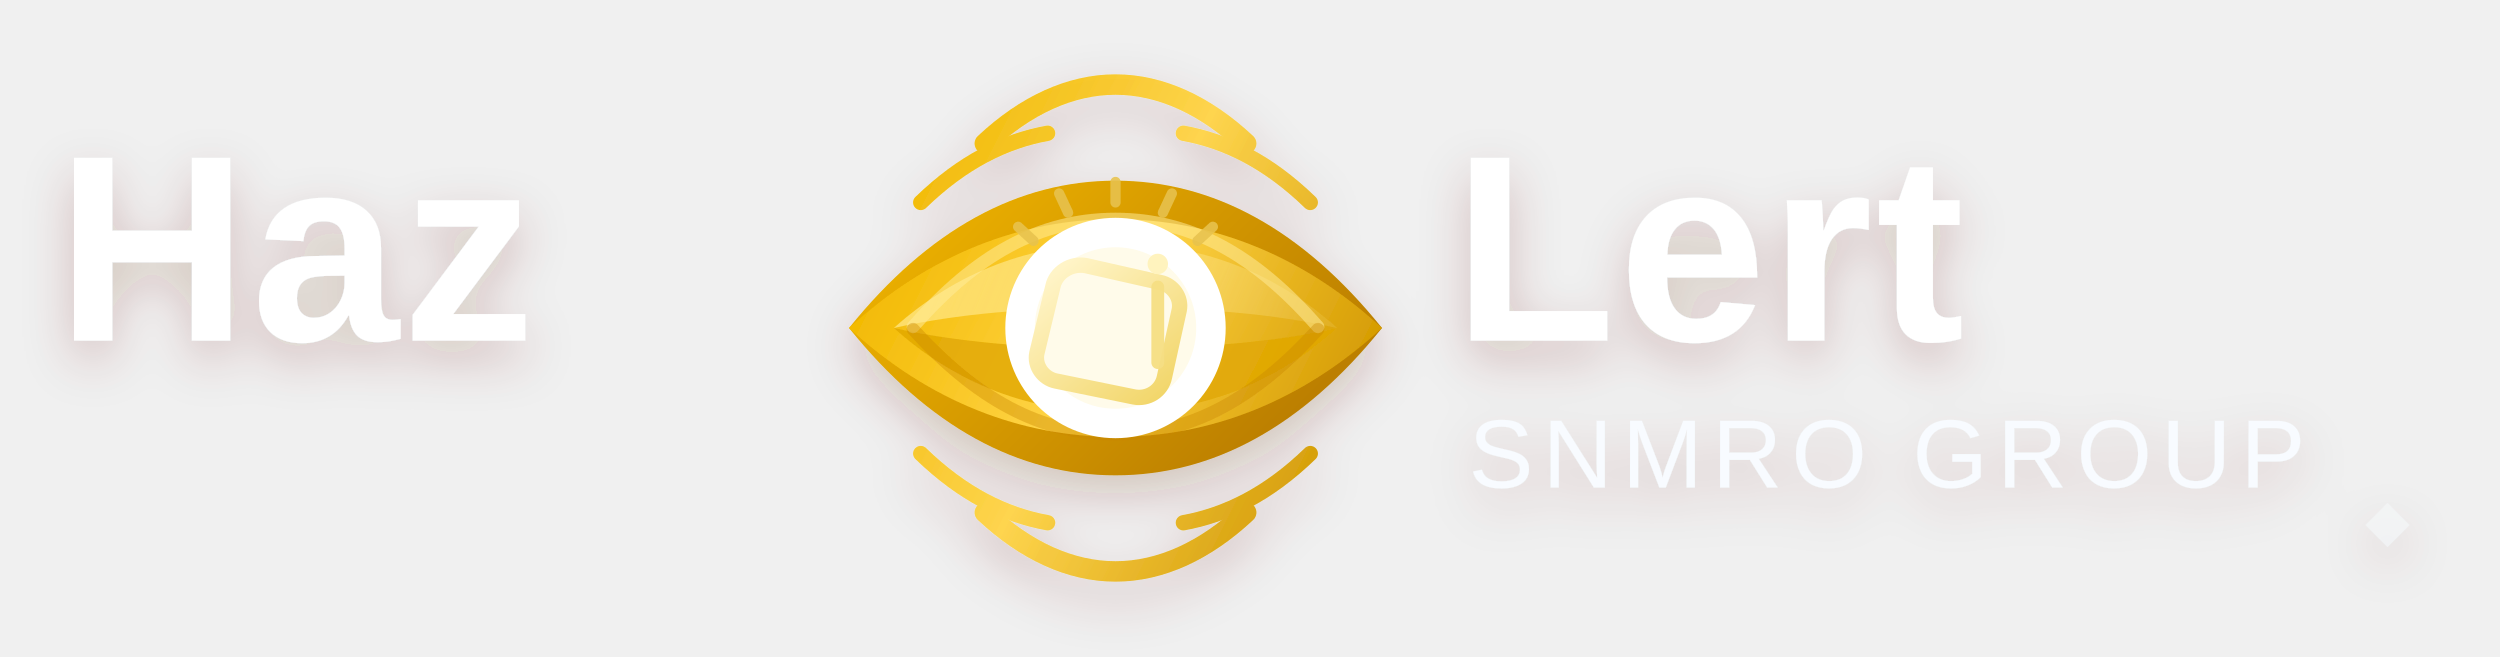
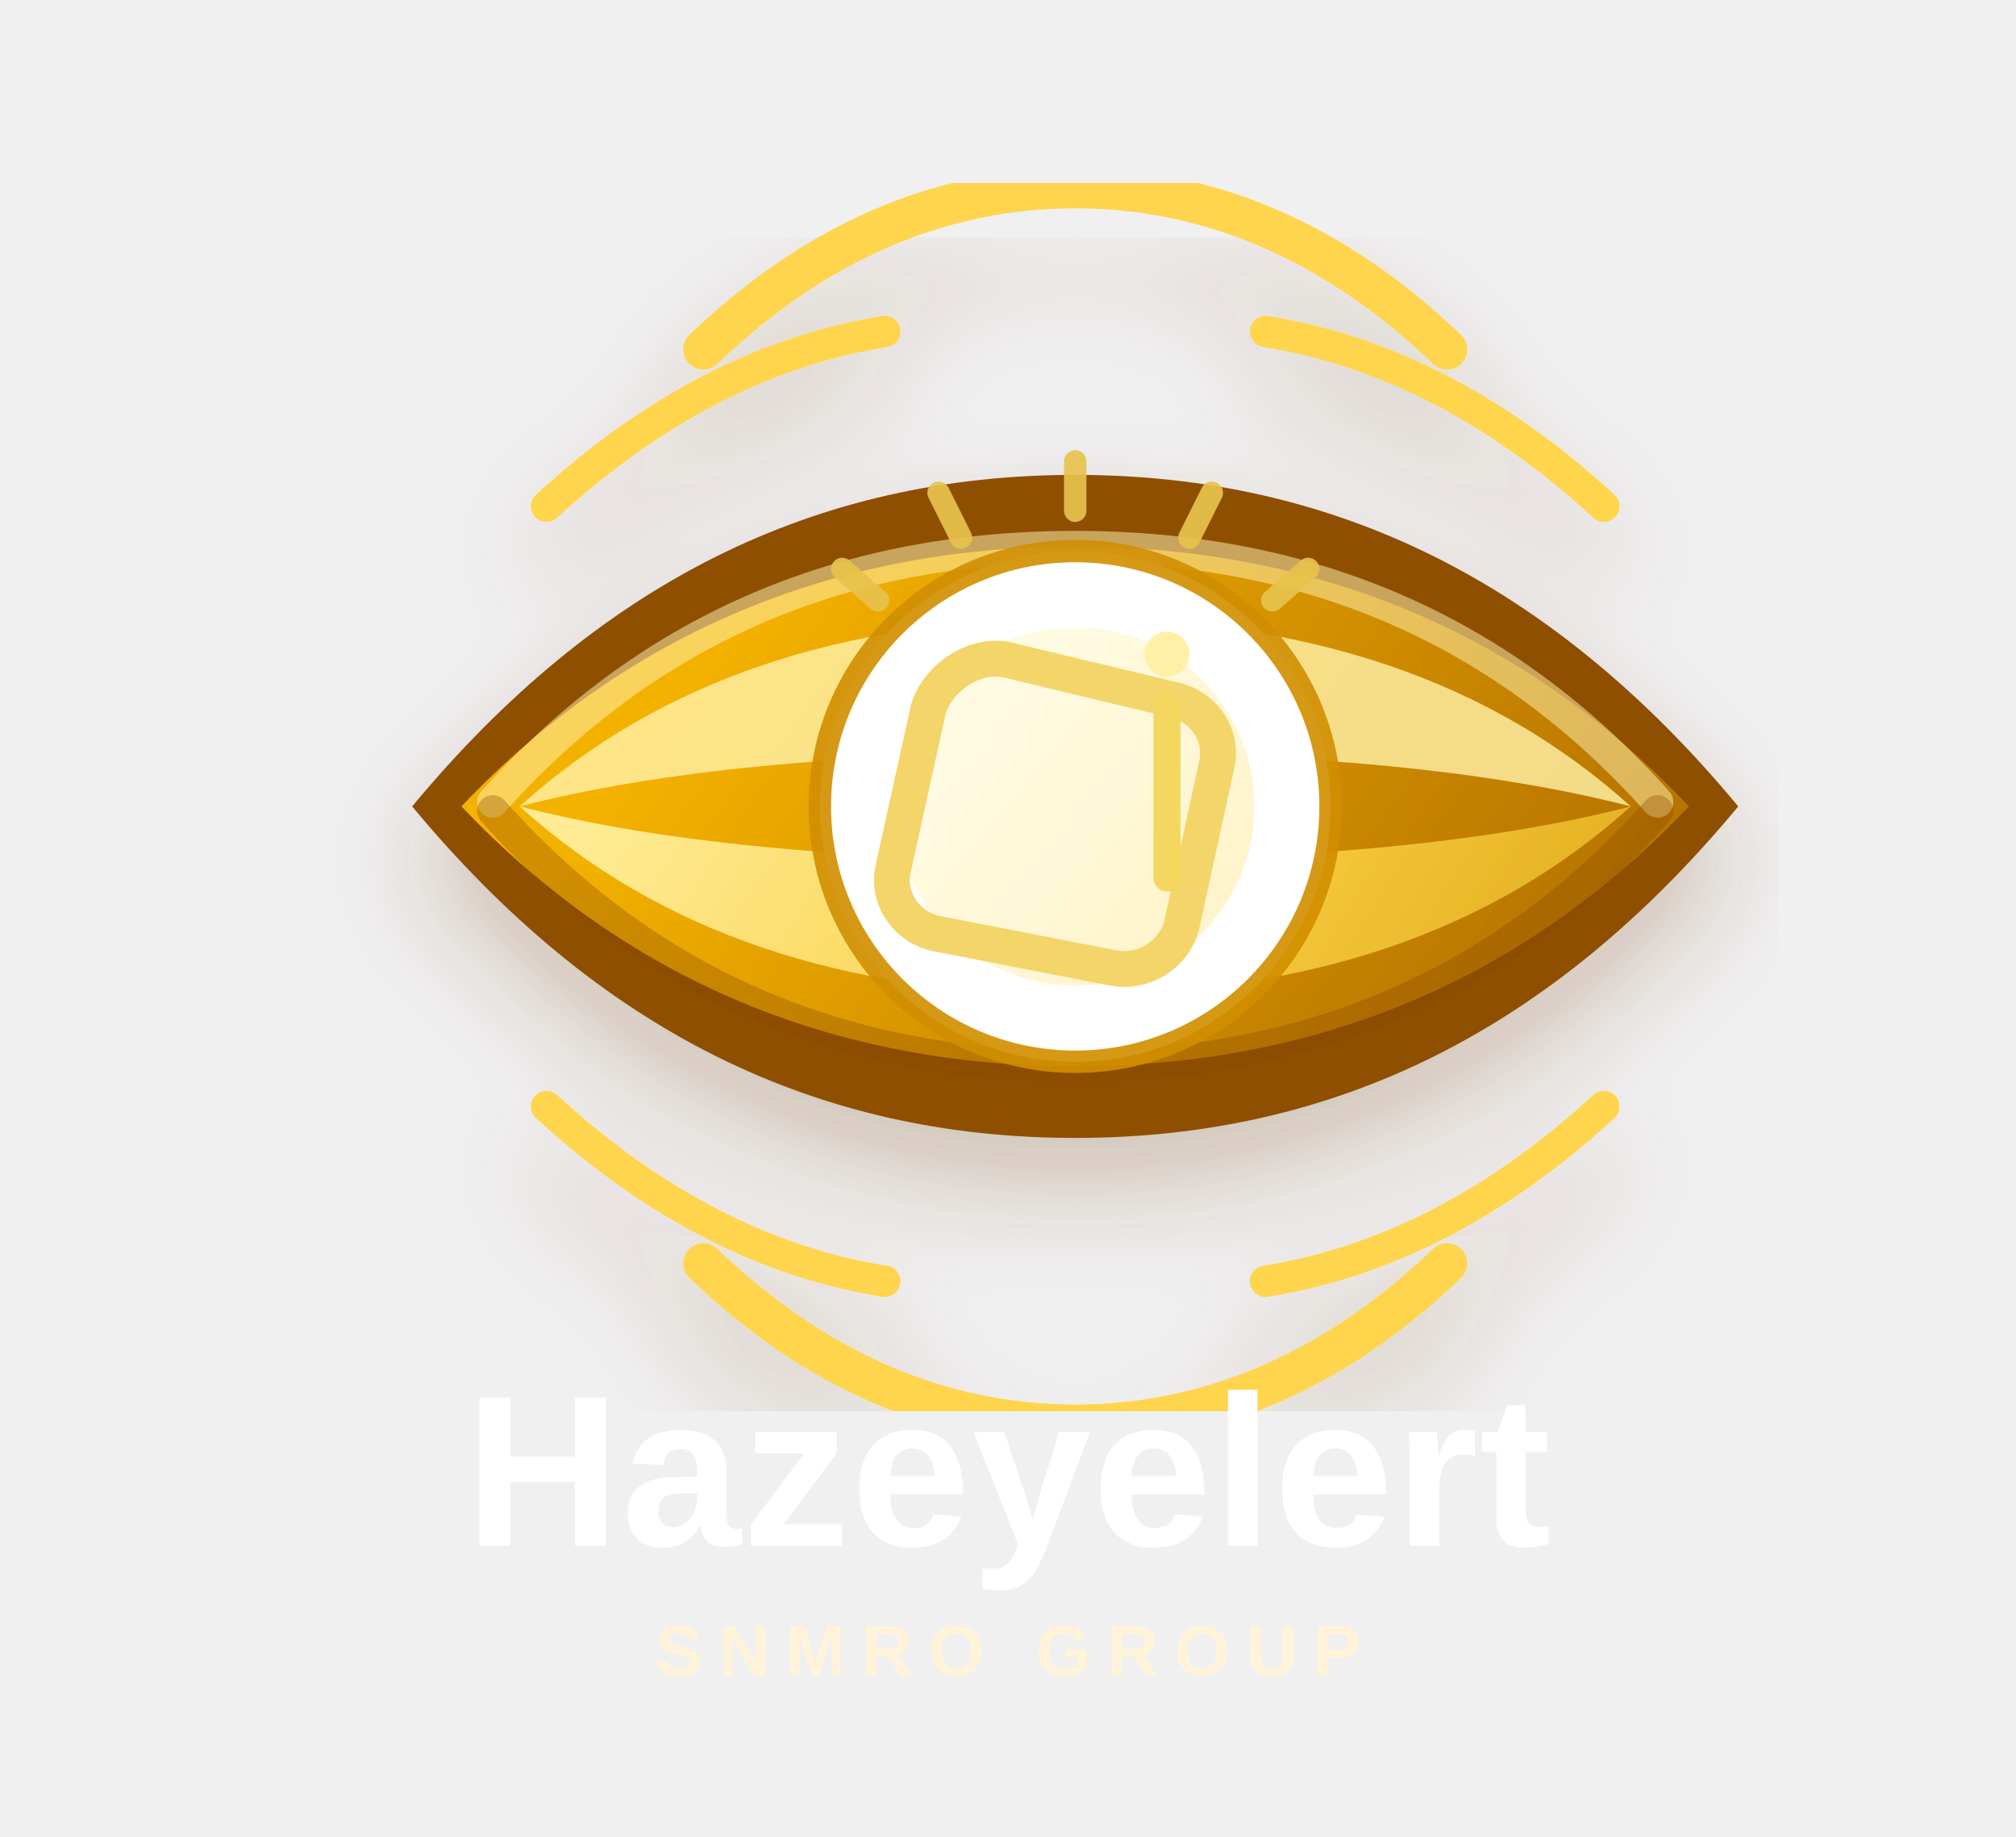
- <svg xmlns="http://www.w3.org/2000/svg" width="1600" height="420" viewBox="0 0 1600 420" fill="none" role="img" aria-label="Hazeyelert SNMRO Group startup brand">
+ <svg xmlns="http://www.w3.org/2000/svg" width="900" height="820" viewBox="0 0 900 820" fill="none" role="img" aria-label="Hazeyelert SNMRO Group startup brand">
  <defs>
-     <linearGradient id="hazGoldBody" x1="82" y1="168" x2="430" y2="344" gradientUnits="userSpaceOnUse">
-       <stop offset="0" stop-color="#F2B900" />
-       <stop offset="0.48" stop-color="#FFD447" />
-       <stop offset="1" stop-color="#D49A00" />
+     <linearGradient id="brandGoldBody" x1="208" y1="182" x2="692" y2="478" gradientUnits="userSpaceOnUse">
+       <stop offset="0" stop-color="#FFF3A8" />
+       <stop offset="0.42" stop-color="#FFD84D" />
+       <stop offset="1" stop-color="#D79A00" />
    </linearGradient>
-     <linearGradient id="hazGoldShine" x1="118" y1="196" x2="394" y2="308" gradientUnits="userSpaceOnUse">
-       <stop offset="0" stop-color="#FFE784" stop-opacity="0.94" />
-       <stop offset="1" stop-color="#FFF1B0" stop-opacity="0.16" />
+     <linearGradient id="brandGoldDeep" x1="224" y1="176" x2="676" y2="500" gradientUnits="userSpaceOnUse">
+       <stop offset="0" stop-color="#F4B200" />
+       <stop offset="1" stop-color="#9F5B00" />
    </linearGradient>
-     <linearGradient id="hazGoldDeep" x1="145" y1="146" x2="372" y2="374" gradientUnits="userSpaceOnUse">
-       <stop offset="0" stop-color="#E9AE00" />
-       <stop offset="1" stop-color="#B97C00" />
+     <linearGradient id="brandInnerGlow" x1="332" y1="236" x2="582" y2="444" gradientUnits="userSpaceOnUse">
+       <stop offset="0" stop-color="#FFFBE1" />
+       <stop offset="1" stop-color="#FFE8A5" />
    </linearGradient>
-     <linearGradient id="hazSignal" x1="214" y1="208" x2="306" y2="298" gradientUnits="userSpaceOnUse">
-       <stop offset="0" stop-color="#FFF4C7" />
-       <stop offset="1" stop-color="#F2D66A" />
-     </linearGradient>
-     <filter id="hazSoftShadow" x="0" y="0" width="1600" height="420" filterUnits="userSpaceOnUse" color-interpolation-filters="sRGB">
-       <feDropShadow dx="0" dy="12" stdDeviation="16" flood-color="#6A2805" flood-opacity="0.22" />
+     <filter id="brandShadow" x="106" y="82" width="688" height="548" filterUnits="userSpaceOnUse" color-interpolation-filters="sRGB">
+       <feDropShadow dx="0" dy="24" stdDeviation="24" flood-color="#73310C" flood-opacity="0.24" />
    </filter>
  </defs>
-   <g filter="url(#hazSoftShadow)">
-     <text x="36" y="218" fill="#FFFFFF" font-family="Segoe UI, Arial, sans-serif" font-size="170" font-weight="700" letter-spacing="2">Haz</text>
-     <g transform="translate(504 0) scale(0.82)">
-       <g fill="none" stroke="url(#hazGoldBody)" stroke-linecap="round" opacity="0.95">
-         <path d="M154 112C186 82 221 66 256 66C291 66 326 82 358 112" stroke-width="16" />
-         <path d="M104 158C137 126 170 110 203 104" stroke-width="12" />
-         <path d="M408 158C375 126 342 110 309 104" stroke-width="12" />
-         <path d="M154 400C186 430 221 446 256 446C291 446 326 430 358 400" stroke-width="16" />
-         <path d="M104 354C137 386 170 402 203 408" stroke-width="12" />
-         <path d="M408 354C375 386 342 402 309 408" stroke-width="12" />
+   <g filter="url(#brandShadow)">
+     <g transform="translate(150 30)">
+       <g fill="none" stroke="#FFD44A" stroke-linecap="round" opacity="0.98">
+         <path d="M164 126C214 78 270 54 330 54C390 54 446 78 496 126" stroke-width="18" />
+         <path d="M94 196C144 150 195 126 245 118" stroke-width="14" />
+         <path d="M566 196C516 150 465 126 415 118" stroke-width="14" />
+         <path d="M164 534C214 582 270 606 330 606C390 606 446 582 496 534" stroke-width="18" />
+         <path d="M94 464C144 510 195 534 245 542" stroke-width="14" />
+         <path d="M566 464C516 510 465 534 415 542" stroke-width="14" />
      </g>
-       <path d="M48 256C110 179 180 141 256 141C332 141 402 179 464 256C402 333 332 371 256 371C180 371 110 333 48 256Z" fill="url(#hazGoldDeep)" />
-       <path d="M48 256C111 198 183 171 256 171C329 171 401 198 464 256C401 314 329 341 256 341C183 341 111 314 48 256Z" fill="url(#hazGoldBody)" />
-       <path d="M83 256C132 212 190 190 256 190C322 190 380 212 429 256C380 245 322 240 256 240C190 240 132 245 83 256Z" fill="url(#hazGoldShine)" opacity="0.8" />
-       <path d="M83 256C132 267 190 272 256 272C322 272 380 267 429 256C380 300 322 322 256 322C190 322 132 300 83 256Z" fill="#E0A700" opacity="0.78" />
-       <path d="M98 255C147 199 197 171 256 171C315 171 365 199 414 255" stroke="#FFEB9A" stroke-width="10" stroke-linecap="round" opacity="0.52" />
-       <path d="M98 257C147 311 197 339 256 339C315 339 365 311 414 257" stroke="#C98500" stroke-width="10" stroke-linecap="round" opacity="0.38" />
-       <circle cx="256" cy="256" r="86" fill="#FFFFFF" />
-       <circle cx="256" cy="256" r="63" fill="#FFF8DA" opacity="0.58" />
-       <path d="M228 210L287 217C297 218 305 227 304 237L298 290C297 301 287 309 276 308L214 302C204 301 196 292 197 282L204 229C205 218 216 209 228 210Z" fill="none" stroke="url(#hazSignal)" stroke-width="12" stroke-linejoin="round" transform="rotate(6 256 256)" />
-       <path d="M289 224V283" stroke="#F6DE83" stroke-width="10" stroke-linecap="round" opacity="0.95" />
-       <circle cx="289" cy="206" r="8" fill="#FFF3BE" />
-       <g stroke="#E7C24D" stroke-width="8" stroke-linecap="round" opacity="0.88">
-         <path d="M256 158V142" />
-         <path d="M219 166L212 151" />
-         <path d="M293 166L300 151" />
-         <path d="M192 188L180 177" />
-         <path d="M320 188L332 177" />
+       <path d="M34 330C117 230 214 182 330 182C446 182 543 230 626 330C543 430 446 478 330 478C214 478 117 430 34 330Z" fill="#8E4F05" />
+       <path d="M56 330C130 252 223 214 330 214C437 214 530 252 604 330C530 408 437 446 330 446C223 446 130 408 56 330Z" fill="url(#brandGoldDeep)" />
+       <path d="M82 330C144 274 226 246 330 246C434 246 516 274 578 330C516 314 434 306 330 306C226 306 144 314 82 330Z" fill="#FFF0A6" opacity="0.82" />
+       <path d="M82 330C144 346 226 354 330 354C434 354 516 346 578 330C516 386 434 414 330 414C226 414 144 386 82 330Z" fill="url(#brandGoldBody)" opacity="0.88" />
+       <path d="M70 328C138 252 224 214 330 214C436 214 522 252 590 328" stroke="#FFF2AF" stroke-width="14" stroke-linecap="round" opacity="0.52" />
+       <path d="M70 332C138 408 224 446 330 446C436 446 522 408 590 332" stroke="#8A4A05" stroke-width="14" stroke-linecap="round" opacity="0.34" />
+       <circle cx="330" cy="330" r="114" fill="#FFFFFF" />
+       <circle cx="330" cy="330" r="80" fill="url(#brandInnerGlow)" opacity="0.94" />
+       <circle cx="330" cy="330" r="114" stroke="#D08E00" stroke-width="10" opacity="0.9" />
+       <path d="M292 268L368 278C381 279 392 290 391 304L383 376C382 390 369 401 355 400L275 393C262 392 251 381 252 367L260 296C261 282 276 267 292 268Z" fill="none" stroke="#F3D56B" stroke-width="16" stroke-linejoin="round" transform="rotate(6 330 330)" />
+       <path d="M371 286V362" stroke="#F5D760" stroke-width="12" stroke-linecap="round" />
+       <circle cx="371" cy="262" r="10" fill="#FFF0A6" />
+       <g stroke="#E7C24D" stroke-width="10" stroke-linecap="round" opacity="0.92">
+         <path d="M330 198V176" />
+         <path d="M279 210L269 190" />
+         <path d="M381 210L391 190" />
+         <path d="M242 238L226 224" />
+         <path d="M418 238L434 224" />
      </g>
    </g>
-     <text x="930" y="218" fill="#FFFFFF" font-family="Segoe UI, Arial, sans-serif" font-size="170" font-weight="700" letter-spacing="2">Lert</text>
-     <text x="940" y="312" fill="#F8FBFF" font-family="Segoe UI, Arial, sans-serif" font-size="62" font-weight="500" letter-spacing="6">SNMRO GROUP</text>
-     <path d="M1514 336L1528 350L1542 336L1528 322L1514 336Z" fill="#F3F5F7" opacity="0.72" />
  </g>
+   <text x="450" y="690" text-anchor="middle" fill="#FFFFFF" font-family="Segoe UI, Arial, sans-serif" font-size="96" font-weight="800" letter-spacing="0.5">Hazeyelert</text>
+   <text x="450" y="748" text-anchor="middle" fill="#FFF4DA" font-family="Segoe UI, Arial, sans-serif" font-size="32" font-weight="700" letter-spacing="7">SNMRO GROUP</text>
</svg>
